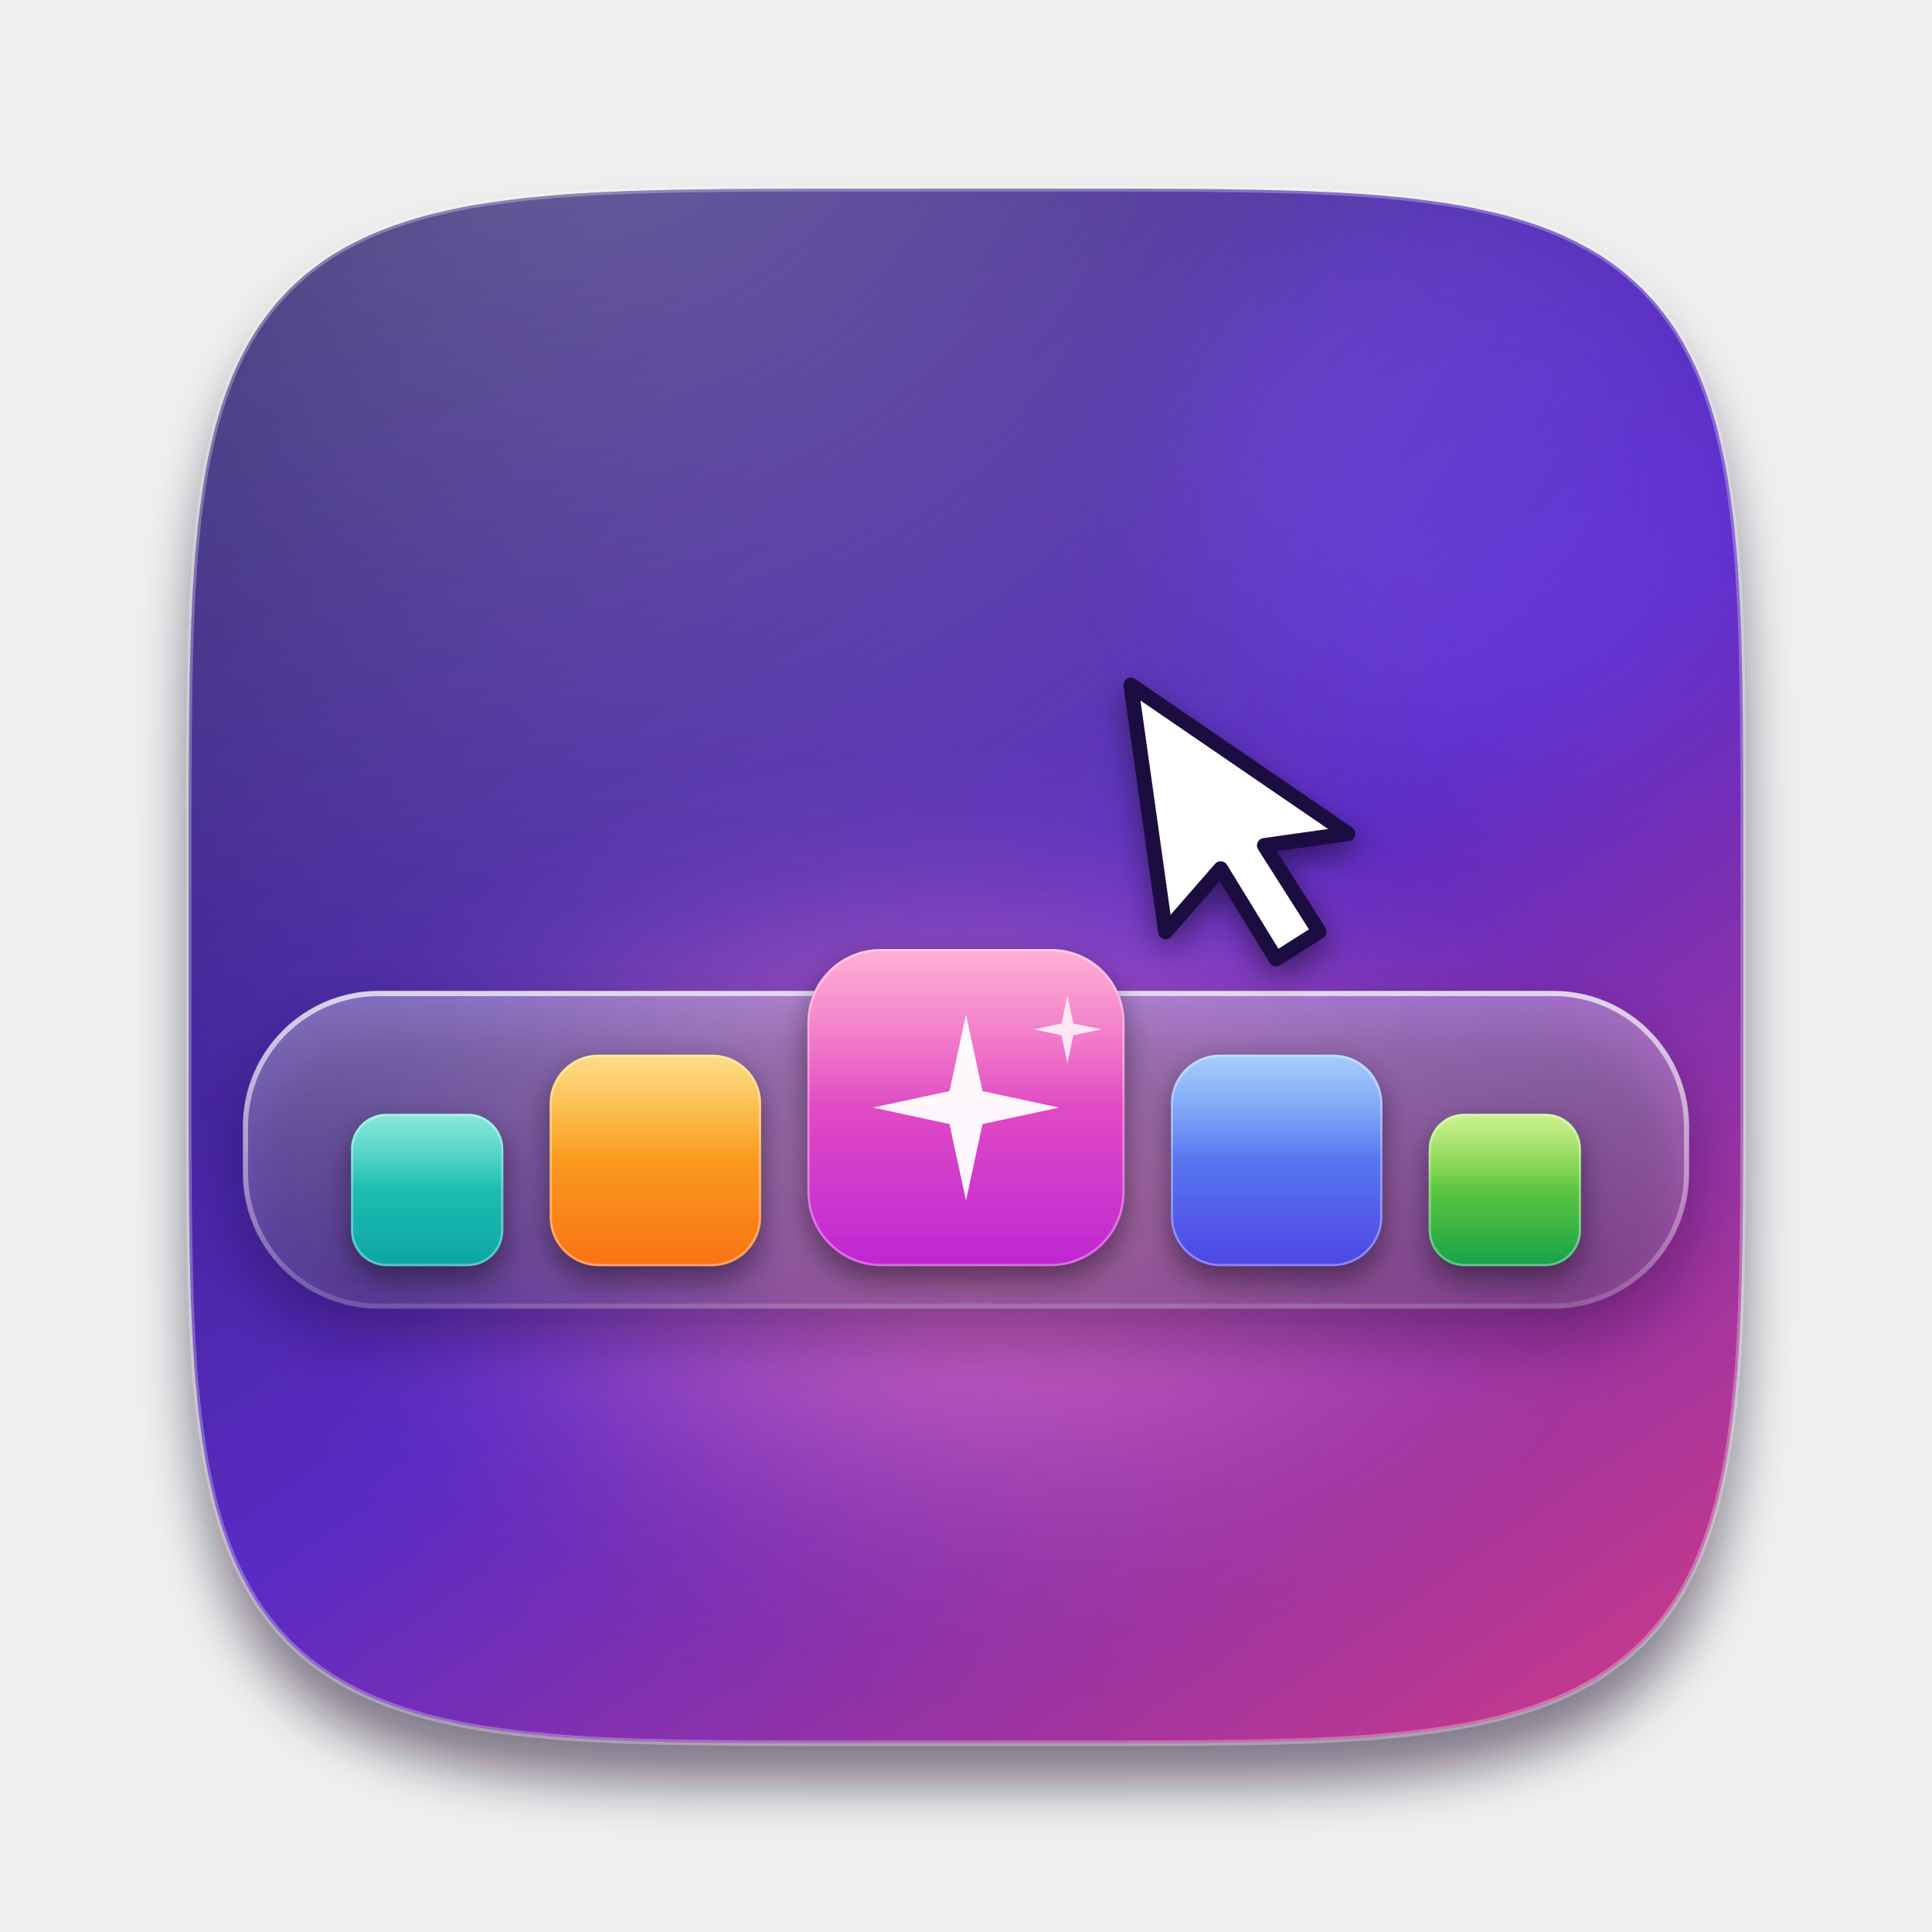
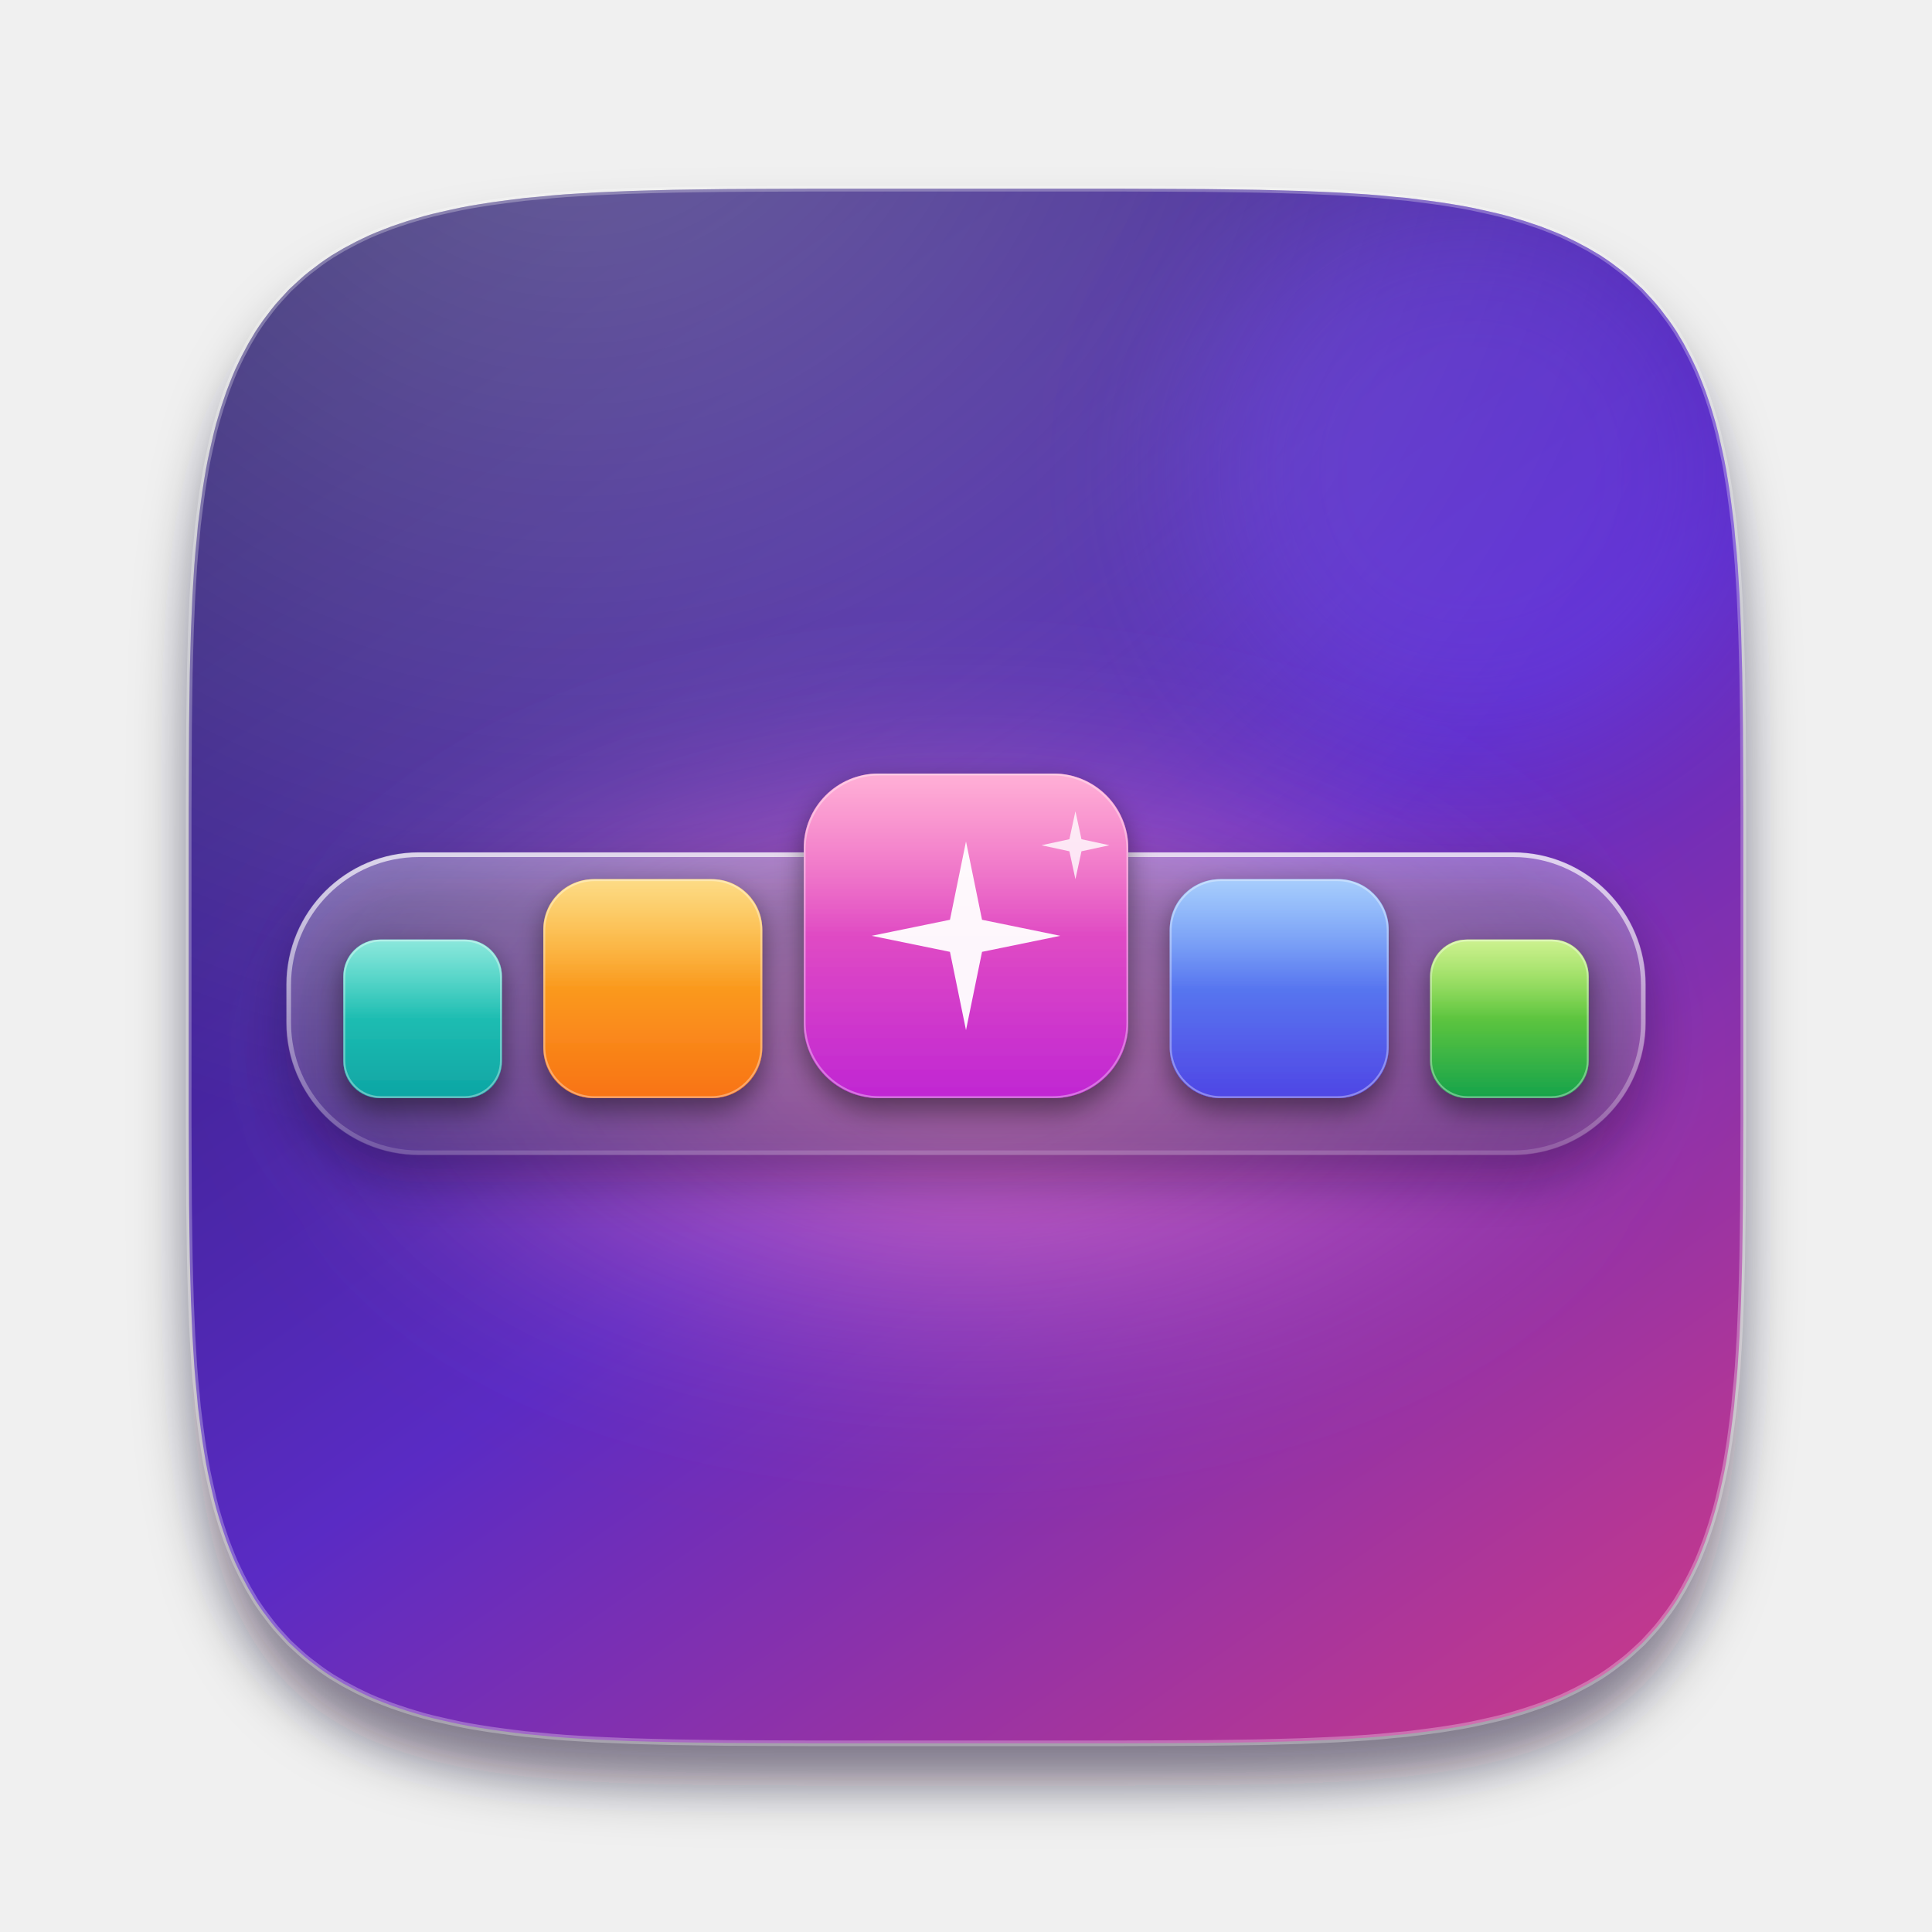
<svg xmlns="http://www.w3.org/2000/svg" viewBox="0 0 1024 1024" width="1024" height="1024">
  <defs>
    <linearGradient id="bg" x1="0.15" y1="0" x2="0.85" y2="1">
      <stop offset="0" stop-color="#2a1d6e" />
      <stop offset=".55" stop-color="#5a2bc4" />
      <stop offset="1" stop-color="#c0388f" />
    </linearGradient>
    <radialGradient id="glow" cx=".5" cy=".5" r=".5">
      <stop offset="0" stop-color="#ff7cc4" stop-opacity=".85" />
      <stop offset="1" stop-color="#ff7cc4" stop-opacity="0" />
    </radialGradient>
    <radialGradient id="top" cx=".3" cy="0" r="1">
      <stop offset="0" stop-color="#fff" stop-opacity=".30" />
      <stop offset=".6" stop-color="#fff" stop-opacity="0" />
    </radialGradient>
    <linearGradient id="gloss" x1="0" y1="0" x2="0" y2="1">
      <stop offset="0" stop-color="#fff" stop-opacity=".45" />
      <stop offset=".5" stop-color="#fff" stop-opacity="0" />
    </linearGradient>
    <linearGradient id="pill" x1="0" y1="0" x2="0" y2="1">
      <stop offset="0" stop-color="#fff" stop-opacity=".32" />
      <stop offset="1" stop-color="#fff" stop-opacity=".12" />
    </linearGradient>
    <linearGradient id="pillStroke" x1="0" y1="0" x2="0" y2="1">
      <stop offset="0" stop-color="#fff" stop-opacity=".7" />
      <stop offset="1" stop-color="#fff" stop-opacity=".15" />
    </linearGradient>
    <filter id="sh" x="-30%" y="-30%" width="160%" height="170%">
      <feGaussianBlur stdDeviation="14" />
    </filter>
    <filter id="soft" x="-50%" y="-50%" width="200%" height="200%">
      <feGaussianBlur stdDeviation="40" />
    </filter>
    <filter id="ds" x="-20%" y="-20%" width="150%" height="150%">
      <feDropShadow dx="0" dy="6" stdDeviation="7" flood-color="#000" flood-opacity=".45" />
    </filter>
    <clipPath id="clip">
      <path d="M924.0,512.0 L924.0,593.6 L923.9,619.7 L923.8,638.6 L923.6,654.0 L923.4,667.2 L923.1,679.0 L922.8,689.5 L922.4,699.2 L922.0,708.2 L921.5,716.5 L921.0,724.4 L920.4,731.8 L919.7,738.8 L919.1,745.5 L918.3,751.9 L917.5,758.1 L916.7,763.9 L915.8,769.6 L914.9,775.0 L913.9,780.2 L912.8,785.3 L911.7,790.2 L910.6,794.9 L909.4,799.5 L908.1,803.9 L906.8,808.2 L905.4,812.4 L904.0,816.5 L902.5,820.4 L901.0,824.2 L899.4,828.0 L897.7,831.6 L896.0,835.1 L894.2,838.5 L892.4,841.9 L890.5,845.1 L888.6,848.3 L886.6,851.3 L884.5,854.3 L882.3,857.2 L880.1,860.1 L877.9,862.8 L875.5,865.5 L873.1,868.1 L870.7,870.7 L868.1,873.1 L865.5,875.5 L862.8,877.9 L860.1,880.1 L857.2,882.3 L854.3,884.5 L851.3,886.6 L848.3,888.6 L845.1,890.5 L841.9,892.4 L838.5,894.2 L835.1,896.0 L831.6,897.7 L828.0,899.4 L824.2,901.0 L820.4,902.5 L816.5,904.0 L812.4,905.4 L808.2,906.8 L803.9,908.1 L799.5,909.4 L794.9,910.6 L790.2,911.7 L785.3,912.8 L780.2,913.9 L775.0,914.9 L769.6,915.8 L763.9,916.7 L758.1,917.5 L751.9,918.3 L745.5,919.1 L738.8,919.7 L731.8,920.4 L724.4,921.0 L716.5,921.5 L708.2,922.0 L699.2,922.4 L689.5,922.8 L679.0,923.1 L667.2,923.4 L654.0,923.6 L638.6,923.8 L619.7,923.9 L593.6,924.0 L512.0,924.0 L430.4,924.0 L404.3,923.9 L385.4,923.8 L370.0,923.6 L356.8,923.4 L345.0,923.1 L334.5,922.8 L324.8,922.4 L315.8,922.0 L307.5,921.5 L299.6,921.0 L292.2,920.4 L285.2,919.7 L278.5,919.1 L272.1,918.3 L265.9,917.5 L260.1,916.7 L254.4,915.8 L249.0,914.9 L243.8,913.9 L238.7,912.8 L233.8,911.7 L229.1,910.6 L224.5,909.4 L220.1,908.1 L215.8,906.8 L211.6,905.4 L207.5,904.0 L203.6,902.5 L199.8,901.0 L196.0,899.4 L192.4,897.7 L188.9,896.0 L185.5,894.2 L182.1,892.4 L178.9,890.5 L175.7,888.6 L172.7,886.6 L169.7,884.5 L166.8,882.3 L163.9,880.1 L161.2,877.9 L158.5,875.5 L155.9,873.1 L153.3,870.7 L150.9,868.1 L148.5,865.5 L146.1,862.8 L143.9,860.1 L141.7,857.2 L139.5,854.3 L137.4,851.3 L135.4,848.3 L133.5,845.1 L131.6,841.9 L129.8,838.5 L128.0,835.1 L126.3,831.6 L124.6,828.0 L123.0,824.2 L121.5,820.4 L120.0,816.5 L118.6,812.4 L117.2,808.2 L115.9,803.9 L114.6,799.5 L113.4,794.9 L112.3,790.2 L111.2,785.3 L110.1,780.2 L109.1,775.0 L108.2,769.6 L107.3,763.9 L106.5,758.1 L105.7,751.9 L104.9,745.5 L104.3,738.8 L103.6,731.8 L103.0,724.4 L102.5,716.5 L102.0,708.2 L101.6,699.2 L101.2,689.5 L100.9,679.0 L100.6,667.2 L100.4,654.0 L100.2,638.6 L100.1,619.7 L100.0,593.6 L100.0,512.0 L100.0,430.4 L100.1,404.3 L100.2,385.4 L100.4,370.0 L100.6,356.8 L100.9,345.0 L101.2,334.5 L101.6,324.8 L102.0,315.8 L102.5,307.5 L103.0,299.6 L103.6,292.2 L104.3,285.2 L104.9,278.5 L105.7,272.1 L106.5,265.9 L107.3,260.1 L108.2,254.4 L109.1,249.0 L110.1,243.8 L111.2,238.7 L112.3,233.8 L113.4,229.1 L114.6,224.5 L115.9,220.1 L117.2,215.8 L118.6,211.6 L120.0,207.5 L121.5,203.6 L123.0,199.8 L124.6,196.0 L126.3,192.4 L128.0,188.9 L129.8,185.5 L131.6,182.1 L133.5,178.9 L135.4,175.7 L137.4,172.7 L139.5,169.7 L141.7,166.8 L143.9,163.9 L146.1,161.2 L148.5,158.5 L150.9,155.9 L153.3,153.3 L155.9,150.9 L158.5,148.5 L161.2,146.1 L163.9,143.9 L166.8,141.7 L169.7,139.5 L172.7,137.4 L175.7,135.4 L178.9,133.5 L182.1,131.6 L185.5,129.8 L188.9,128.0 L192.4,126.3 L196.0,124.6 L199.8,123.0 L203.6,121.5 L207.5,120.0 L211.6,118.6 L215.8,117.2 L220.1,115.9 L224.5,114.6 L229.1,113.4 L233.8,112.3 L238.7,111.2 L243.8,110.1 L249.0,109.1 L254.4,108.2 L260.1,107.3 L265.9,106.5 L272.1,105.7 L278.5,104.9 L285.2,104.3 L292.2,103.6 L299.6,103.0 L307.5,102.5 L315.8,102.0 L324.8,101.6 L334.5,101.2 L345.0,100.9 L356.8,100.6 L370.0,100.4 L385.4,100.2 L404.3,100.1 L430.4,100.0 L512.0,100.0 L593.6,100.0 L619.7,100.1 L638.6,100.2 L654.0,100.4 L667.2,100.6 L679.0,100.9 L689.5,101.2 L699.2,101.6 L708.2,102.0 L716.5,102.5 L724.4,103.0 L731.8,103.6 L738.8,104.3 L745.5,104.9 L751.9,105.7 L758.1,106.5 L763.9,107.3 L769.6,108.2 L775.0,109.1 L780.2,110.1 L785.3,111.2 L790.2,112.3 L794.9,113.4 L799.5,114.6 L803.9,115.9 L808.2,117.2 L812.4,118.6 L816.5,120.0 L820.4,121.5 L824.2,123.0 L828.0,124.6 L831.6,126.3 L835.1,128.0 L838.5,129.8 L841.9,131.6 L845.1,133.5 L848.3,135.4 L851.3,137.4 L854.3,139.5 L857.2,141.7 L860.1,143.9 L862.8,146.1 L865.5,148.5 L868.1,150.9 L870.7,153.3 L873.1,155.9 L875.5,158.5 L877.9,161.2 L880.1,163.9 L882.3,166.8 L884.5,169.7 L886.6,172.7 L888.6,175.7 L890.5,178.9 L892.4,182.1 L894.2,185.5 L896.0,188.9 L897.7,192.4 L899.4,196.0 L901.0,199.8 L902.5,203.6 L904.0,207.5 L905.4,211.6 L906.8,215.8 L908.1,220.1 L909.4,224.5 L910.6,229.1 L911.7,233.8 L912.8,238.7 L913.9,243.8 L914.9,249.0 L915.8,254.4 L916.7,260.1 L917.5,265.9 L918.3,272.1 L919.1,278.5 L919.7,285.2 L920.4,292.2 L921.0,299.6 L921.5,307.5 L922.0,315.8 L922.4,324.8 L922.8,334.5 L923.1,345.0 L923.4,356.8 L923.6,370.0 L923.8,385.4 L923.9,404.3 L924.0,430.4Z" />
    </clipPath>
  </defs>
  <g filter="url(#sh)" opacity=".5" transform="translate(0,22)">
    <path d="M924.0,512.0 L924.0,593.6 L923.9,619.7 L923.8,638.6 L923.6,654.0 L923.4,667.2 L923.1,679.0 L922.8,689.5 L922.4,699.2 L922.0,708.2 L921.5,716.5 L921.0,724.4 L920.4,731.8 L919.7,738.8 L919.1,745.5 L918.3,751.9 L917.5,758.1 L916.7,763.9 L915.8,769.6 L914.9,775.0 L913.9,780.2 L912.8,785.3 L911.7,790.2 L910.6,794.9 L909.4,799.5 L908.1,803.9 L906.8,808.2 L905.4,812.4 L904.0,816.5 L902.5,820.4 L901.0,824.2 L899.4,828.0 L897.7,831.6 L896.0,835.1 L894.2,838.5 L892.4,841.9 L890.5,845.1 L888.6,848.3 L886.6,851.3 L884.5,854.3 L882.3,857.2 L880.1,860.1 L877.9,862.8 L875.5,865.5 L873.1,868.1 L870.7,870.7 L868.1,873.1 L865.5,875.5 L862.8,877.9 L860.1,880.1 L857.2,882.3 L854.3,884.5 L851.3,886.6 L848.3,888.6 L845.1,890.5 L841.9,892.4 L838.5,894.2 L835.1,896.0 L831.6,897.7 L828.0,899.4 L824.2,901.0 L820.4,902.5 L816.5,904.0 L812.4,905.4 L808.2,906.8 L803.9,908.1 L799.5,909.4 L794.9,910.6 L790.2,911.7 L785.3,912.8 L780.2,913.9 L775.0,914.9 L769.6,915.8 L763.9,916.7 L758.1,917.5 L751.9,918.3 L745.5,919.1 L738.8,919.7 L731.8,920.4 L724.4,921.0 L716.5,921.5 L708.2,922.0 L699.2,922.4 L689.5,922.8 L679.0,923.1 L667.2,923.4 L654.0,923.6 L638.6,923.8 L619.7,923.9 L593.6,924.0 L512.0,924.0 L430.4,924.0 L404.3,923.9 L385.4,923.8 L370.0,923.6 L356.8,923.4 L345.0,923.1 L334.5,922.8 L324.8,922.4 L315.8,922.0 L307.5,921.5 L299.6,921.0 L292.2,920.4 L285.2,919.7 L278.5,919.1 L272.1,918.3 L265.9,917.5 L260.1,916.7 L254.4,915.8 L249.0,914.9 L243.8,913.9 L238.7,912.8 L233.8,911.7 L229.1,910.6 L224.5,909.4 L220.1,908.1 L215.8,906.8 L211.6,905.4 L207.5,904.0 L203.6,902.5 L199.8,901.0 L196.0,899.4 L192.4,897.7 L188.9,896.0 L185.5,894.2 L182.1,892.4 L178.9,890.5 L175.7,888.6 L172.7,886.6 L169.7,884.5 L166.8,882.3 L163.9,880.1 L161.2,877.9 L158.5,875.5 L155.9,873.1 L153.3,870.7 L150.9,868.1 L148.5,865.5 L146.1,862.8 L143.9,860.1 L141.7,857.2 L139.5,854.3 L137.4,851.3 L135.4,848.3 L133.5,845.1 L131.6,841.9 L129.8,838.5 L128.0,835.1 L126.3,831.6 L124.6,828.0 L123.0,824.2 L121.5,820.4 L120.0,816.5 L118.6,812.4 L117.2,808.2 L115.9,803.9 L114.6,799.5 L113.4,794.9 L112.3,790.2 L111.2,785.3 L110.1,780.2 L109.1,775.0 L108.2,769.6 L107.3,763.9 L106.5,758.1 L105.7,751.9 L104.9,745.5 L104.3,738.8 L103.6,731.8 L103.0,724.4 L102.5,716.5 L102.0,708.2 L101.6,699.2 L101.2,689.5 L100.9,679.0 L100.6,667.2 L100.4,654.0 L100.2,638.6 L100.1,619.7 L100.0,593.6 L100.0,512.0 L100.0,430.4 L100.1,404.3 L100.2,385.4 L100.4,370.0 L100.6,356.8 L100.9,345.0 L101.2,334.5 L101.6,324.8 L102.0,315.8 L102.5,307.5 L103.0,299.6 L103.6,292.2 L104.3,285.2 L104.9,278.5 L105.7,272.1 L106.5,265.9 L107.3,260.1 L108.2,254.4 L109.1,249.0 L110.1,243.8 L111.2,238.7 L112.3,233.8 L113.4,229.1 L114.6,224.5 L115.9,220.1 L117.2,215.8 L118.6,211.6 L120.0,207.5 L121.5,203.6 L123.0,199.8 L124.6,196.0 L126.3,192.4 L128.0,188.9 L129.8,185.5 L131.6,182.1 L133.5,178.9 L135.4,175.7 L137.4,172.7 L139.5,169.7 L141.7,166.8 L143.9,163.9 L146.1,161.2 L148.5,158.5 L150.9,155.9 L153.3,153.3 L155.9,150.9 L158.5,148.5 L161.2,146.1 L163.9,143.9 L166.8,141.7 L169.7,139.5 L172.7,137.4 L175.7,135.4 L178.9,133.5 L182.1,131.6 L185.5,129.8 L188.9,128.0 L192.4,126.3 L196.0,124.6 L199.8,123.0 L203.6,121.5 L207.5,120.0 L211.6,118.6 L215.8,117.2 L220.1,115.9 L224.5,114.6 L229.1,113.4 L233.8,112.3 L238.7,111.2 L243.8,110.1 L249.0,109.1 L254.4,108.2 L260.1,107.3 L265.9,106.5 L272.1,105.7 L278.5,104.9 L285.2,104.3 L292.2,103.6 L299.6,103.0 L307.5,102.5 L315.8,102.0 L324.8,101.6 L334.5,101.2 L345.0,100.9 L356.8,100.6 L370.0,100.4 L385.4,100.2 L404.3,100.1 L430.4,100.0 L512.0,100.0 L593.6,100.0 L619.7,100.1 L638.6,100.2 L654.0,100.4 L667.2,100.6 L679.0,100.9 L689.5,101.2 L699.2,101.6 L708.2,102.0 L716.5,102.5 L724.4,103.0 L731.8,103.6 L738.8,104.3 L745.5,104.9 L751.9,105.7 L758.1,106.5 L763.9,107.3 L769.6,108.2 L775.0,109.1 L780.2,110.1 L785.3,111.2 L790.2,112.3 L794.9,113.4 L799.5,114.6 L803.9,115.9 L808.2,117.2 L812.4,118.6 L816.5,120.0 L820.4,121.5 L824.2,123.0 L828.0,124.6 L831.6,126.3 L835.1,128.0 L838.5,129.8 L841.9,131.6 L845.1,133.5 L848.3,135.4 L851.3,137.4 L854.3,139.5 L857.2,141.7 L860.1,143.9 L862.8,146.1 L865.5,148.5 L868.1,150.9 L870.7,153.3 L873.1,155.9 L875.5,158.5 L877.9,161.2 L880.1,163.9 L882.3,166.8 L884.5,169.7 L886.6,172.7 L888.6,175.7 L890.5,178.9 L892.4,182.1 L894.2,185.5 L896.0,188.9 L897.7,192.4 L899.4,196.0 L901.0,199.8 L902.5,203.6 L904.0,207.5 L905.4,211.6 L906.8,215.8 L908.1,220.1 L909.4,224.5 L910.6,229.1 L911.7,233.8 L912.8,238.7 L913.9,243.8 L914.9,249.0 L915.8,254.4 L916.7,260.1 L917.5,265.9 L918.3,272.1 L919.1,278.5 L919.7,285.2 L920.4,292.2 L921.0,299.6 L921.5,307.5 L922.0,315.8 L922.4,324.8 L922.8,334.5 L923.1,345.0 L923.4,356.8 L923.6,370.0 L923.8,385.4 L923.9,404.3 L924.0,430.4Z" fill="#0a0420" />
  </g>
  <path d="M924.0,512.0 L924.0,593.6 L923.9,619.7 L923.8,638.6 L923.6,654.0 L923.4,667.2 L923.1,679.0 L922.8,689.5 L922.4,699.2 L922.0,708.2 L921.5,716.5 L921.0,724.4 L920.4,731.8 L919.7,738.8 L919.1,745.5 L918.3,751.9 L917.5,758.1 L916.7,763.9 L915.8,769.6 L914.9,775.0 L913.9,780.2 L912.8,785.3 L911.7,790.2 L910.6,794.9 L909.4,799.5 L908.1,803.9 L906.8,808.2 L905.4,812.4 L904.0,816.5 L902.5,820.4 L901.0,824.2 L899.4,828.0 L897.7,831.6 L896.0,835.1 L894.2,838.5 L892.4,841.9 L890.5,845.1 L888.6,848.3 L886.6,851.3 L884.5,854.3 L882.3,857.2 L880.1,860.1 L877.9,862.8 L875.5,865.5 L873.1,868.1 L870.7,870.7 L868.1,873.1 L865.5,875.5 L862.8,877.9 L860.1,880.1 L857.2,882.3 L854.3,884.5 L851.3,886.6 L848.3,888.6 L845.1,890.5 L841.9,892.4 L838.5,894.2 L835.1,896.0 L831.6,897.7 L828.0,899.4 L824.2,901.0 L820.4,902.5 L816.5,904.0 L812.4,905.4 L808.2,906.8 L803.9,908.1 L799.5,909.4 L794.9,910.6 L790.2,911.7 L785.3,912.8 L780.2,913.9 L775.0,914.9 L769.6,915.8 L763.9,916.7 L758.1,917.5 L751.9,918.3 L745.5,919.1 L738.8,919.7 L731.8,920.4 L724.4,921.0 L716.5,921.5 L708.2,922.0 L699.2,922.4 L689.5,922.8 L679.0,923.1 L667.2,923.4 L654.0,923.6 L638.6,923.8 L619.7,923.9 L593.6,924.0 L512.0,924.0 L430.4,924.0 L404.3,923.9 L385.4,923.8 L370.0,923.6 L356.8,923.4 L345.0,923.1 L334.5,922.8 L324.8,922.4 L315.8,922.0 L307.5,921.5 L299.6,921.0 L292.2,920.4 L285.2,919.7 L278.5,919.1 L272.1,918.3 L265.9,917.5 L260.1,916.7 L254.4,915.8 L249.0,914.9 L243.8,913.9 L238.7,912.8 L233.8,911.7 L229.1,910.6 L224.5,909.4 L220.1,908.1 L215.8,906.8 L211.6,905.4 L207.5,904.0 L203.6,902.5 L199.8,901.0 L196.0,899.4 L192.4,897.7 L188.9,896.0 L185.5,894.2 L182.1,892.4 L178.9,890.5 L175.7,888.6 L172.7,886.6 L169.7,884.5 L166.8,882.3 L163.9,880.1 L161.2,877.9 L158.5,875.5 L155.9,873.1 L153.3,870.7 L150.9,868.1 L148.5,865.5 L146.1,862.8 L143.9,860.1 L141.7,857.2 L139.5,854.3 L137.4,851.3 L135.4,848.3 L133.5,845.1 L131.6,841.9 L129.8,838.5 L128.0,835.1 L126.3,831.6 L124.6,828.0 L123.0,824.2 L121.5,820.4 L120.0,816.5 L118.6,812.4 L117.2,808.2 L115.9,803.9 L114.6,799.5 L113.4,794.9 L112.3,790.2 L111.2,785.3 L110.1,780.2 L109.1,775.0 L108.2,769.6 L107.3,763.9 L106.5,758.1 L105.7,751.9 L104.9,745.5 L104.3,738.8 L103.6,731.8 L103.0,724.4 L102.5,716.5 L102.0,708.2 L101.6,699.2 L101.2,689.5 L100.9,679.0 L100.6,667.2 L100.4,654.0 L100.2,638.6 L100.1,619.7 L100.0,593.6 L100.0,512.0 L100.0,430.4 L100.1,404.3 L100.2,385.4 L100.4,370.0 L100.6,356.8 L100.9,345.0 L101.2,334.5 L101.6,324.8 L102.0,315.8 L102.5,307.5 L103.0,299.6 L103.6,292.2 L104.3,285.2 L104.9,278.5 L105.7,272.1 L106.5,265.9 L107.3,260.1 L108.2,254.4 L109.1,249.0 L110.1,243.8 L111.2,238.7 L112.3,233.8 L113.4,229.1 L114.6,224.5 L115.9,220.1 L117.2,215.8 L118.6,211.6 L120.0,207.5 L121.5,203.6 L123.0,199.8 L124.6,196.0 L126.3,192.4 L128.0,188.9 L129.8,185.5 L131.6,182.1 L133.5,178.9 L135.4,175.7 L137.4,172.7 L139.5,169.7 L141.7,166.8 L143.9,163.9 L146.1,161.2 L148.5,158.5 L150.9,155.9 L153.3,153.3 L155.9,150.9 L158.5,148.5 L161.2,146.1 L163.9,143.9 L166.8,141.7 L169.7,139.5 L172.7,137.4 L175.7,135.4 L178.9,133.5 L182.1,131.6 L185.5,129.8 L188.9,128.0 L192.4,126.3 L196.0,124.6 L199.8,123.0 L203.6,121.5 L207.5,120.0 L211.6,118.6 L215.8,117.2 L220.1,115.9 L224.5,114.6 L229.1,113.4 L233.8,112.3 L238.7,111.2 L243.8,110.1 L249.0,109.1 L254.4,108.2 L260.1,107.3 L265.9,106.5 L272.1,105.7 L278.5,104.9 L285.2,104.3 L292.2,103.6 L299.6,103.0 L307.5,102.5 L315.8,102.0 L324.8,101.6 L334.5,101.2 L345.0,100.9 L356.8,100.6 L370.0,100.4 L385.4,100.2 L404.3,100.1 L430.4,100.0 L512.0,100.0 L593.6,100.0 L619.7,100.1 L638.6,100.2 L654.0,100.4 L667.2,100.6 L679.0,100.9 L689.5,101.2 L699.2,101.6 L708.2,102.0 L716.5,102.5 L724.4,103.0 L731.8,103.6 L738.8,104.3 L745.5,104.9 L751.9,105.7 L758.1,106.5 L763.9,107.3 L769.6,108.2 L775.0,109.1 L780.2,110.1 L785.3,111.2 L790.2,112.3 L794.9,113.4 L799.5,114.6 L803.9,115.9 L808.2,117.2 L812.4,118.6 L816.5,120.0 L820.4,121.5 L824.2,123.0 L828.0,124.6 L831.6,126.3 L835.1,128.0 L838.5,129.8 L841.9,131.6 L845.1,133.5 L848.3,135.4 L851.3,137.4 L854.3,139.5 L857.2,141.7 L860.1,143.9 L862.8,146.1 L865.5,148.5 L868.1,150.9 L870.7,153.3 L873.1,155.9 L875.5,158.5 L877.9,161.2 L880.1,163.9 L882.3,166.8 L884.5,169.7 L886.6,172.7 L888.6,175.7 L890.5,178.9 L892.4,182.1 L894.2,185.5 L896.0,188.9 L897.7,192.4 L899.4,196.0 L901.0,199.8 L902.5,203.6 L904.0,207.5 L905.4,211.6 L906.8,215.8 L908.1,220.1 L909.4,224.5 L910.6,229.1 L911.7,233.8 L912.8,238.7 L913.9,243.8 L914.9,249.0 L915.8,254.4 L916.7,260.1 L917.5,265.9 L918.3,272.1 L919.1,278.5 L919.7,285.2 L920.4,292.2 L921.0,299.6 L921.5,307.5 L922.0,315.8 L922.4,324.8 L922.8,334.5 L923.1,345.0 L923.4,356.8 L923.6,370.0 L923.8,385.4 L923.9,404.3 L924.0,430.4Z" fill="url(#bg)" />
  <g clip-path="url(#clip)">
    <rect width="1024" height="1024" fill="url(#top)" />
-     <ellipse cx="512" cy="640" rx="330" ry="200" fill="url(#glow)" filter="url(#soft)" />
+     <ellipse cx="512" cy="560" rx="360" ry="190" fill="url(#glow)" filter="url(#soft)" />
    <circle cx="780" cy="250" r="150" fill="#7c4dff" opacity=".35" filter="url(#soft)" />
  </g>
-   <g transform="translate(512,512) scale(1.12) translate(-512,-548)">
-     <rect x="170" y="560" width="684" height="150" rx="64" fill="#0a0420" opacity=".35" filter="url(#sh)" transform="translate(0,14)" />
-     <rect x="170" y="560" width="684" height="150" rx="64" fill="url(#pill)" />
-     <rect x="171" y="561" width="682" height="148" rx="63" fill="none" stroke="url(#pillStroke)" stroke-width="2.5" />
+   <g transform="translate(512,512) scale(1.0) translate(-512,-630)">
+     <rect x="152" y="570" width="720" height="160" rx="70" fill="#0a0420" opacity=".35" filter="url(#sh)" transform="translate(0,14)" />
+     <rect x="152" y="570" width="720" height="160" rx="70" fill="url(#pill)" />
+     <rect x="153" y="571" width="718" height="158" rx="69" fill="none" stroke="url(#pillStroke)" stroke-width="2.5" />
    <g filter="url(#ds)">
-       <linearGradient id="g221" x1="0" y1="0" x2="0" y2="1">
+       <linearGradient id="g182" x1="0" y1="0" x2="0" y2="1">
        <stop offset="0" stop-color="#2dd4bf" />
        <stop offset="1" stop-color="#0ea5a4" />
      </linearGradient>
-       <rect x="221" y="618" width="72" height="72" rx="16.56" fill="url(#g221)" />
-       <rect x="221" y="618" width="72" height="72" rx="16.56" fill="url(#gloss)" />
-       <rect x="221.5" y="618.5" width="71" height="71" rx="16.56" fill="none" stroke="#fff" stroke-opacity=".35" />
-       <linearGradient id="g315" x1="0" y1="0" x2="0" y2="1">
+       <rect x="182" y="616" width="84" height="84" rx="19.32" fill="url(#g182)" />
+       <rect x="182" y="616" width="84" height="84" rx="19.32" fill="url(#gloss)" />
+       <rect x="182.5" y="616.5" width="83" height="83" rx="19.32" fill="none" stroke="#fff" stroke-opacity=".35" />
+       <linearGradient id="g288" x1="0" y1="0" x2="0" y2="1">
        <stop offset="0" stop-color="#fbbf24" />
        <stop offset="1" stop-color="#f97316" />
      </linearGradient>
-       <rect x="315" y="590" width="100" height="100" rx="23.0" fill="url(#g315)" />
-       <rect x="315" y="590" width="100" height="100" rx="23.0" fill="url(#gloss)" />
-       <rect x="315.5" y="590.5" width="99" height="99" rx="23.0" fill="none" stroke="#fff" stroke-opacity=".35" />
-       <linearGradient id="g437" x1="0" y1="0" x2="0" y2="1">
+       <rect x="288" y="584" width="116" height="116" rx="26.68" fill="url(#g288)" />
+       <rect x="288" y="584" width="116" height="116" rx="26.68" fill="url(#gloss)" />
+       <rect x="288.5" y="584.5" width="115" height="115" rx="26.68" fill="none" stroke="#fff" stroke-opacity=".35" />
+       <linearGradient id="g426" x1="0" y1="0" x2="0" y2="1">
        <stop offset="0" stop-color="#ff6fb5" />
        <stop offset="1" stop-color="#c026d3" />
      </linearGradient>
-       <rect x="437" y="540" width="150" height="150" rx="34.5" fill="url(#g437)" />
-       <rect x="437" y="540" width="150" height="150" rx="34.5" fill="url(#gloss)" />
-       <rect x="437.5" y="540.5" width="149" height="149" rx="34.5" fill="none" stroke="#fff" stroke-opacity=".35" />
-       <linearGradient id="g609" x1="0" y1="0" x2="0" y2="1">
+       <rect x="426" y="528" width="172" height="172" rx="39.56" fill="url(#g426)" />
+       <rect x="426" y="528" width="172" height="172" rx="39.56" fill="url(#gloss)" />
+       <rect x="426.5" y="528.5" width="171" height="171" rx="39.56" fill="none" stroke="#fff" stroke-opacity=".35" />
+       <linearGradient id="g620" x1="0" y1="0" x2="0" y2="1">
        <stop offset="0" stop-color="#60a5fa" />
        <stop offset="1" stop-color="#4f46e5" />
      </linearGradient>
-       <rect x="609" y="590" width="100" height="100" rx="23.0" fill="url(#g609)" />
-       <rect x="609" y="590" width="100" height="100" rx="23.0" fill="url(#gloss)" />
-       <rect x="609.5" y="590.5" width="99" height="99" rx="23.0" fill="none" stroke="#fff" stroke-opacity=".35" />
-       <linearGradient id="g731" x1="0" y1="0" x2="0" y2="1">
+       <rect x="620" y="584" width="116" height="116" rx="26.68" fill="url(#g620)" />
+       <rect x="620" y="584" width="116" height="116" rx="26.68" fill="url(#gloss)" />
+       <rect x="620.5" y="584.5" width="115" height="115" rx="26.68" fill="none" stroke="#fff" stroke-opacity=".35" />
+       <linearGradient id="g758" x1="0" y1="0" x2="0" y2="1">
        <stop offset="0" stop-color="#a3e635" />
        <stop offset="1" stop-color="#16a34a" />
      </linearGradient>
-       <rect x="731" y="618" width="72" height="72" rx="16.56" fill="url(#g731)" />
-       <rect x="731" y="618" width="72" height="72" rx="16.56" fill="url(#gloss)" />
-       <rect x="731.5" y="618.5" width="71" height="71" rx="16.56" fill="none" stroke="#fff" stroke-opacity=".35" />
+       <rect x="758" y="616" width="84" height="84" rx="19.32" fill="url(#g758)" />
+       <rect x="758" y="616" width="84" height="84" rx="19.32" fill="url(#gloss)" />
+       <rect x="758.5" y="616.5" width="83" height="83" rx="19.32" fill="none" stroke="#fff" stroke-opacity=".35" />
    </g>
-     <path d="M512.0,571.0 L519.8,607.2 L556.0,615.0 L519.8,622.8 L512.0,659.0 L504.2,622.8 L468.0,615.0 L504.2,607.2Z" fill="#fff" opacity=".95" />
-     <path d="M560.0,562.0 L562.8,575.2 L576.0,578.0 L562.8,580.8 L560.0,594.0 L557.2,580.8 L544.0,578.0 L557.2,575.2Z" fill="#fff" opacity=".8" />
-     <g transform="translate(590,415) rotate(-8)" filter="url(#ds)">
-       <path d="M0,0 L0,118 L30,92 L50,138 L72,128 L52,84 L92,84 Z" fill="#fff" stroke="#1a1040" stroke-width="7" stroke-linejoin="round" />
-     </g>
+     <path d="M512.0,564.0 L520.5,605.5 L562.0,614.0 L520.5,622.5 L512.0,664.0 L503.5,622.5 L462.0,614.0 L503.5,605.5Z" fill="#fff" opacity=".95" />
+     <path d="M570.0,548.0 L573.2,562.8 L588.0,566.0 L573.2,569.2 L570.0,584.0 L566.8,569.2 L552.0,566.0 L566.8,562.8Z" fill="#fff" opacity=".8" />
  </g>
  <path d="M924.0,512.0 L924.0,593.6 L923.9,619.7 L923.8,638.6 L923.6,654.0 L923.4,667.2 L923.1,679.0 L922.8,689.5 L922.4,699.2 L922.0,708.2 L921.5,716.5 L921.0,724.4 L920.4,731.8 L919.7,738.8 L919.1,745.5 L918.3,751.9 L917.5,758.1 L916.7,763.9 L915.8,769.6 L914.9,775.0 L913.9,780.2 L912.8,785.3 L911.7,790.2 L910.6,794.9 L909.4,799.5 L908.1,803.9 L906.8,808.2 L905.4,812.4 L904.0,816.5 L902.5,820.4 L901.0,824.2 L899.4,828.0 L897.7,831.6 L896.0,835.1 L894.2,838.5 L892.4,841.9 L890.5,845.1 L888.6,848.3 L886.6,851.3 L884.5,854.3 L882.3,857.2 L880.1,860.1 L877.9,862.8 L875.5,865.5 L873.1,868.1 L870.7,870.7 L868.1,873.1 L865.5,875.5 L862.8,877.9 L860.1,880.1 L857.2,882.3 L854.3,884.5 L851.3,886.6 L848.3,888.6 L845.1,890.5 L841.9,892.4 L838.5,894.2 L835.1,896.0 L831.6,897.7 L828.0,899.4 L824.2,901.0 L820.4,902.5 L816.5,904.0 L812.4,905.4 L808.2,906.8 L803.9,908.1 L799.5,909.4 L794.9,910.6 L790.2,911.7 L785.3,912.8 L780.2,913.9 L775.0,914.9 L769.6,915.8 L763.9,916.7 L758.1,917.5 L751.9,918.3 L745.5,919.1 L738.8,919.7 L731.8,920.4 L724.4,921.0 L716.5,921.5 L708.2,922.0 L699.2,922.4 L689.5,922.8 L679.0,923.1 L667.2,923.4 L654.0,923.6 L638.6,923.8 L619.7,923.9 L593.6,924.0 L512.0,924.0 L430.4,924.0 L404.3,923.9 L385.4,923.8 L370.0,923.6 L356.8,923.4 L345.0,923.1 L334.5,922.8 L324.8,922.4 L315.8,922.0 L307.5,921.5 L299.6,921.0 L292.2,920.4 L285.2,919.7 L278.5,919.1 L272.1,918.3 L265.9,917.5 L260.1,916.7 L254.4,915.8 L249.0,914.9 L243.8,913.9 L238.7,912.8 L233.8,911.7 L229.1,910.6 L224.5,909.4 L220.1,908.1 L215.8,906.8 L211.6,905.4 L207.5,904.0 L203.6,902.5 L199.8,901.0 L196.0,899.4 L192.4,897.7 L188.9,896.0 L185.5,894.2 L182.1,892.4 L178.9,890.5 L175.7,888.6 L172.7,886.6 L169.7,884.5 L166.8,882.3 L163.9,880.1 L161.2,877.9 L158.5,875.5 L155.9,873.1 L153.3,870.7 L150.9,868.1 L148.5,865.5 L146.1,862.8 L143.9,860.1 L141.7,857.2 L139.5,854.3 L137.4,851.3 L135.4,848.3 L133.5,845.1 L131.6,841.9 L129.8,838.5 L128.0,835.1 L126.3,831.6 L124.6,828.0 L123.0,824.2 L121.5,820.4 L120.0,816.5 L118.6,812.4 L117.2,808.2 L115.9,803.9 L114.6,799.5 L113.4,794.9 L112.3,790.2 L111.2,785.3 L110.1,780.2 L109.1,775.0 L108.2,769.6 L107.3,763.9 L106.5,758.1 L105.7,751.9 L104.9,745.5 L104.3,738.8 L103.6,731.8 L103.0,724.4 L102.5,716.5 L102.0,708.2 L101.6,699.2 L101.2,689.5 L100.9,679.0 L100.6,667.2 L100.4,654.0 L100.2,638.6 L100.1,619.7 L100.0,593.6 L100.0,512.0 L100.0,430.4 L100.1,404.3 L100.2,385.4 L100.4,370.0 L100.6,356.8 L100.9,345.0 L101.2,334.5 L101.6,324.8 L102.0,315.8 L102.5,307.5 L103.0,299.6 L103.6,292.2 L104.3,285.2 L104.9,278.5 L105.7,272.1 L106.5,265.9 L107.3,260.1 L108.2,254.4 L109.1,249.0 L110.1,243.8 L111.2,238.7 L112.3,233.8 L113.4,229.1 L114.6,224.5 L115.9,220.1 L117.2,215.8 L118.6,211.6 L120.0,207.5 L121.5,203.6 L123.0,199.8 L124.6,196.0 L126.3,192.4 L128.0,188.9 L129.8,185.5 L131.6,182.1 L133.5,178.9 L135.4,175.7 L137.4,172.7 L139.5,169.7 L141.7,166.8 L143.9,163.9 L146.1,161.2 L148.5,158.5 L150.9,155.9 L153.3,153.3 L155.9,150.9 L158.5,148.5 L161.2,146.1 L163.9,143.9 L166.8,141.7 L169.7,139.5 L172.7,137.4 L175.7,135.4 L178.9,133.5 L182.1,131.6 L185.5,129.8 L188.9,128.0 L192.4,126.3 L196.0,124.6 L199.8,123.0 L203.6,121.5 L207.5,120.0 L211.6,118.6 L215.8,117.2 L220.1,115.9 L224.5,114.6 L229.1,113.4 L233.8,112.3 L238.7,111.2 L243.8,110.1 L249.0,109.1 L254.4,108.2 L260.1,107.3 L265.9,106.5 L272.1,105.7 L278.5,104.9 L285.2,104.3 L292.2,103.6 L299.6,103.0 L307.5,102.5 L315.8,102.0 L324.8,101.6 L334.5,101.2 L345.0,100.9 L356.8,100.6 L370.0,100.4 L385.4,100.2 L404.3,100.1 L430.4,100.0 L512.0,100.0 L593.6,100.0 L619.7,100.1 L638.6,100.2 L654.0,100.4 L667.2,100.6 L679.0,100.9 L689.5,101.2 L699.2,101.6 L708.2,102.0 L716.5,102.5 L724.4,103.0 L731.8,103.6 L738.8,104.3 L745.5,104.9 L751.9,105.7 L758.1,106.5 L763.9,107.3 L769.6,108.2 L775.0,109.1 L780.2,110.1 L785.3,111.2 L790.2,112.3 L794.9,113.4 L799.5,114.6 L803.9,115.9 L808.2,117.2 L812.4,118.6 L816.5,120.0 L820.4,121.5 L824.2,123.0 L828.0,124.6 L831.6,126.3 L835.1,128.0 L838.5,129.8 L841.9,131.6 L845.1,133.5 L848.3,135.4 L851.3,137.4 L854.3,139.5 L857.2,141.7 L860.1,143.9 L862.8,146.1 L865.5,148.5 L868.1,150.9 L870.7,153.3 L873.1,155.9 L875.5,158.5 L877.9,161.2 L880.1,163.9 L882.3,166.8 L884.5,169.7 L886.6,172.7 L888.6,175.7 L890.5,178.9 L892.4,182.1 L894.2,185.5 L896.0,188.9 L897.7,192.4 L899.4,196.0 L901.0,199.8 L902.5,203.6 L904.0,207.5 L905.4,211.6 L906.8,215.8 L908.1,220.1 L909.4,224.5 L910.6,229.1 L911.7,233.8 L912.8,238.7 L913.9,243.8 L914.9,249.0 L915.8,254.4 L916.7,260.1 L917.5,265.9 L918.3,272.1 L919.1,278.5 L919.7,285.2 L920.4,292.2 L921.0,299.6 L921.5,307.5 L922.0,315.8 L922.4,324.8 L922.8,334.5 L923.1,345.0 L923.4,356.8 L923.6,370.0 L923.8,385.4 L923.9,404.3 L924.0,430.4Z" fill="none" stroke="#fff" stroke-opacity=".28" stroke-width="3" />
</svg>
